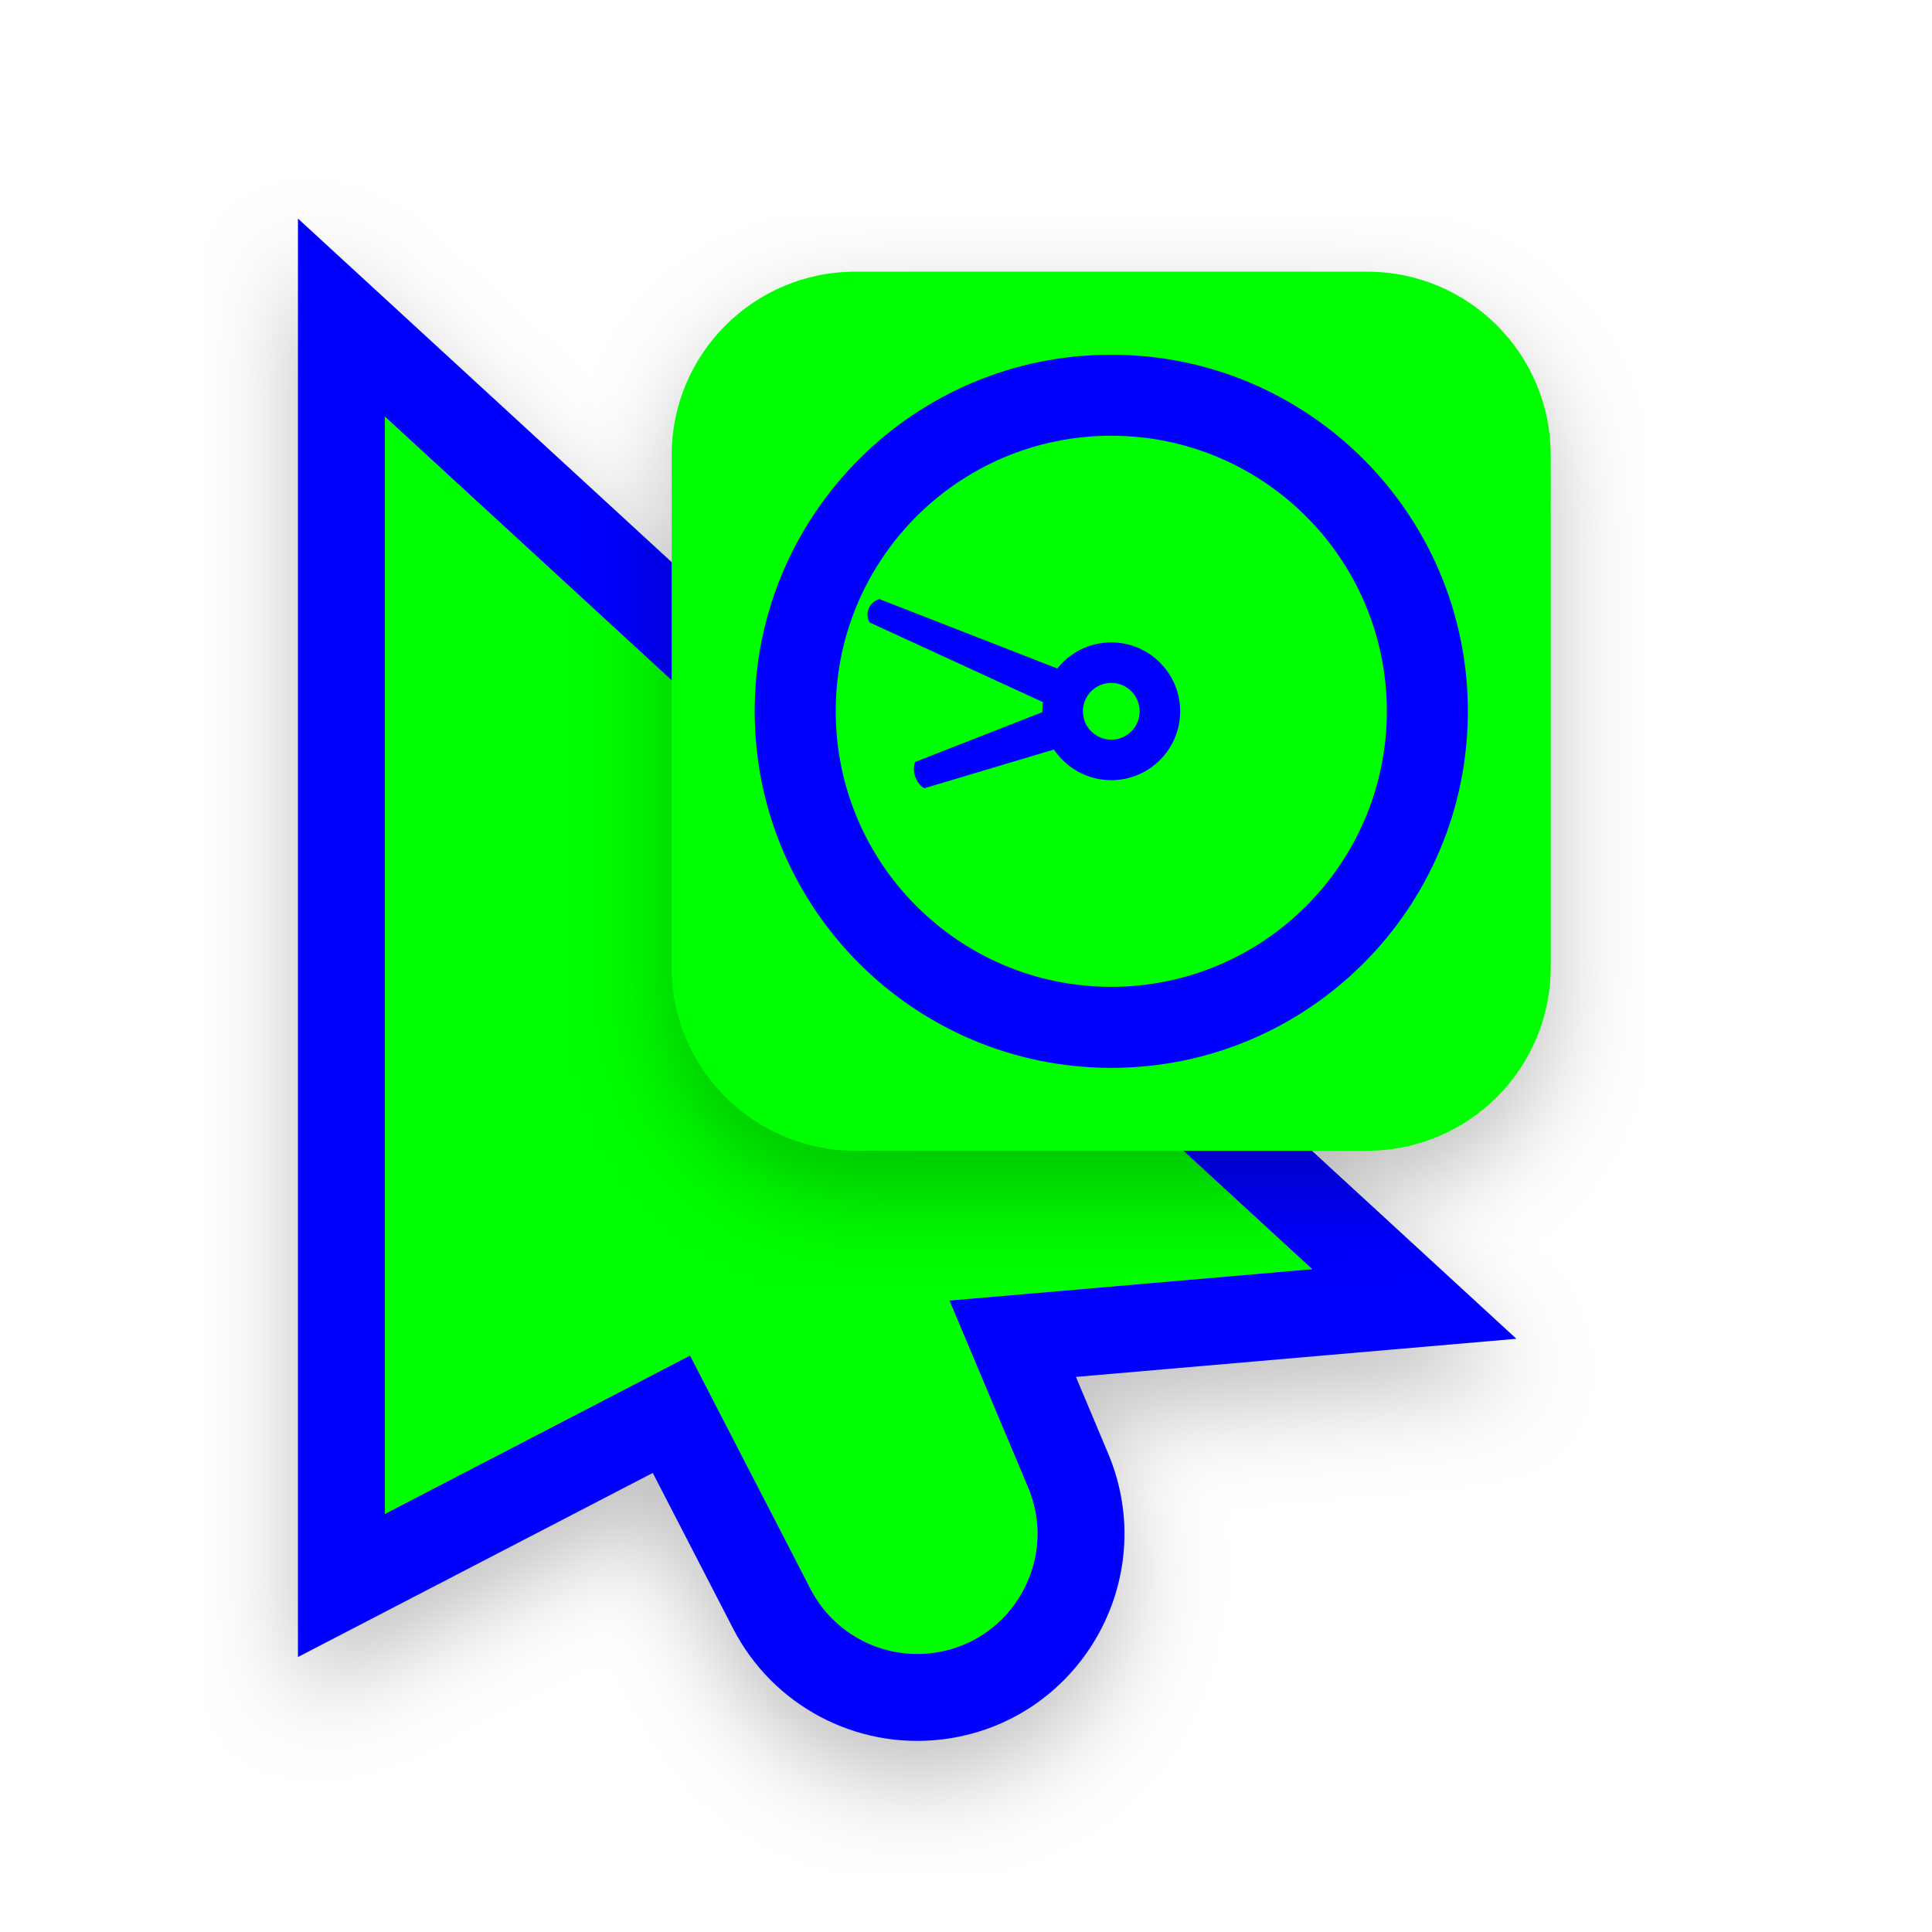
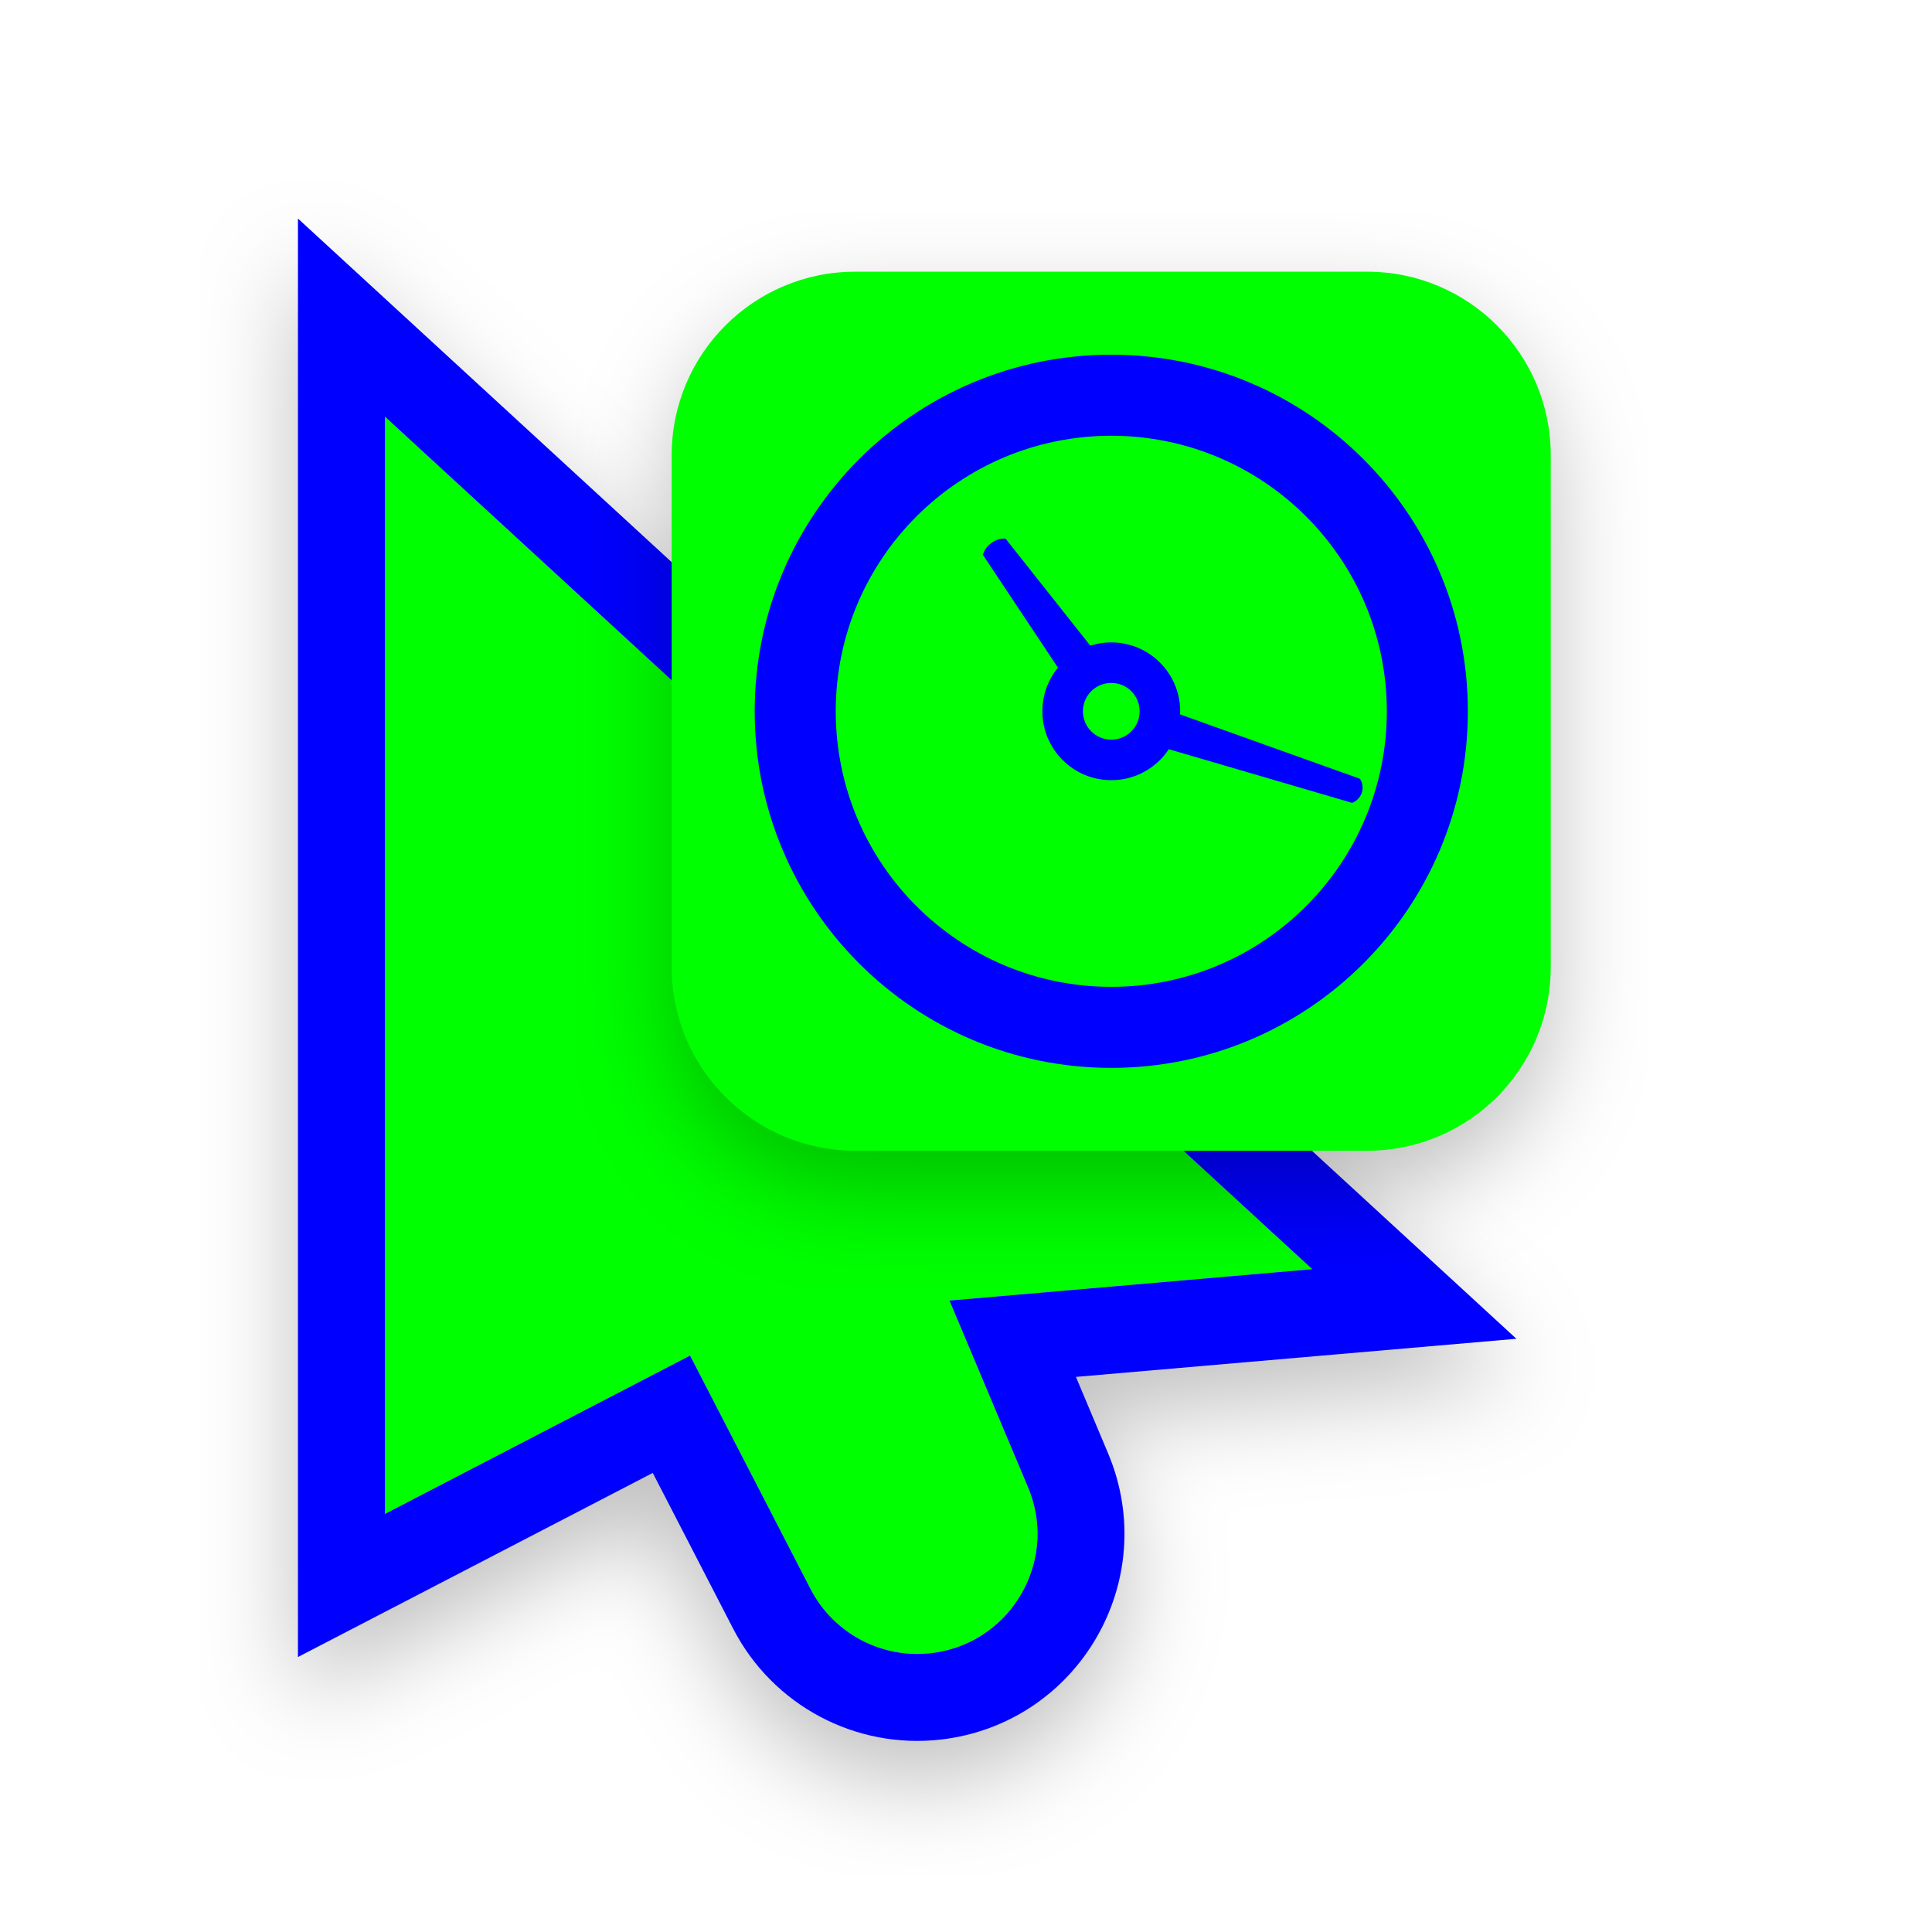
<svg xmlns="http://www.w3.org/2000/svg" width="256" height="256" viewBox="0 0 256 256" fill="none">
-   <g filter="url(#filter0_d_2943_1408)">
+   <g filter="url(#filter0_d_2952_2185)">
    <path d="M51 55.2L173.88 168.173L101.423 174.444L51 200.61V55.2Z" fill="#00FF00" />
    <path d="M88.76 174.444L124.064 168.173L136.217 197.062C140.33 206.84 133.911 217.831 123.374 219.052V219.052C116.794 219.815 110.429 216.425 107.391 210.539L88.76 174.444Z" fill="#00FF00" />
    <path d="M54.898 50.96L45.24 42.08V55.2V200.61V210.088L53.653 205.723L88.965 187.398L102.273 213.181C106.41 221.196 115.077 225.813 124.037 224.774C138.387 223.11 147.128 208.144 141.526 194.828L134.19 177.39L174.377 173.912L187.406 172.785L177.778 163.933L54.898 50.96Z" stroke="#0000FF" stroke-width="11.52" />
  </g>
-   <g filter="url(#filter1_d_2943_1408)">
+   <g filter="url(#filter1_d_2952_2185)">
    <rect x="89" y="36" width="116.48" height="116.48" rx="24.32" fill="#00FF00" />
  </g>
-   <path fill-rule="evenodd" clip-rule="evenodd" d="M140.308 93.51L121.272 100.959C121.272 100.959 120.87 101.747 121.271 102.912C121.672 104.076 122.474 104.449 122.474 104.449L141.841 98.665C141.334 98.044 140.926 97.325 140.65 96.523C140.306 95.522 140.202 94.497 140.308 93.51Z" fill="#0000FF" />
-   <path fill-rule="evenodd" clip-rule="evenodd" d="M142.22 89.408L116.527 79.386C116.527 79.386 115.561 79.583 115.124 80.613C114.686 81.644 115.215 82.475 115.215 82.475L140.273 93.996C140.303 93.168 140.482 92.331 140.825 91.523C141.168 90.715 141.645 90.005 142.22 89.408Z" fill="#0000FF" />
-   <path fill-rule="evenodd" clip-rule="evenodd" d="M147.25 90.492C145.174 90.492 143.491 92.174 143.491 94.25C143.491 96.326 145.174 98.009 147.25 98.009C149.326 98.009 151.008 96.326 151.008 94.25C151.008 92.174 149.326 90.492 147.25 90.492ZM138.122 94.25C138.122 89.209 142.209 85.122 147.25 85.122C152.291 85.122 156.378 89.209 156.378 94.25C156.378 99.291 152.291 103.378 147.25 103.378C142.209 103.378 138.122 99.291 138.122 94.25Z" fill="#0000FF" />
+   <path fill-rule="evenodd" clip-rule="evenodd" d="M145.927 87.394L133.239 71.369C133.239 71.369 132.368 71.214 131.371 71.938C130.375 72.662 130.252 73.538 130.252 73.538L141.446 90.368C141.892 89.702 142.461 89.102 143.147 88.603C144.003 87.981 144.953 87.582 145.927 87.394Z" fill="#0000FF" />
+   <path fill-rule="evenodd" clip-rule="evenodd" d="M152.683 98.635L179.152 106.38C179.152 106.38 180.096 106.1 180.442 105.035C180.788 103.97 180.189 103.188 180.189 103.188L154.223 93.895C154.265 94.723 154.16 95.572 153.888 96.407C153.617 97.242 153.203 97.991 152.683 98.635Z" fill="#0000FF" />
+   <path fill-rule="evenodd" clip-rule="evenodd" d="M147.25 90.491C145.174 90.491 143.492 92.174 143.492 94.25C143.492 96.326 145.174 98.008 147.25 98.008C149.326 98.008 151.009 96.326 151.009 94.25C151.009 92.174 149.326 90.491 147.25 90.491ZM138.122 94.25C138.122 89.209 142.209 85.122 147.25 85.122C152.291 85.122 156.378 89.209 156.378 94.25C156.378 99.291 152.291 103.378 147.25 103.378C142.209 103.378 138.122 99.291 138.122 94.25Z" fill="#0000FF" />
  <path fill-rule="evenodd" clip-rule="evenodd" d="M147.25 57.739C127.085 57.739 110.739 74.085 110.739 94.25C110.739 114.415 127.085 130.761 147.25 130.761C167.415 130.761 183.761 114.415 183.761 94.25C183.761 74.085 167.415 57.739 147.25 57.739ZM100 94.25C100 68.154 121.155 47 147.25 47C173.345 47 194.5 68.154 194.5 94.25C194.5 120.345 173.345 141.5 147.25 141.5C121.155 141.5 100 120.345 100 94.25Z" fill="#0000FF" />
  <defs>
-     <filter id="filter0_d_2943_1408" x="26.68" y="21.28" width="187.052" height="227.319" filterUnits="userSpaceOnUse" color-interpolation-filters="sRGB">
+     <filter id="filter0_d_2952_2185" x="26.68" y="21.28" width="187.052" height="227.319" filterUnits="userSpaceOnUse" color-interpolation-filters="sRGB">
      <feFlood flood-opacity="0" result="BackgroundImageFix" />
      <feColorMatrix in="SourceAlpha" type="matrix" values="0 0 0 0 0 0 0 0 0 0 0 0 0 0 0 0 0 0 127 0" result="hardAlpha" />
      <feOffset dy="5.12" />
      <feGaussianBlur stdDeviation="6.4" />
      <feColorMatrix type="matrix" values="0 0 0 0 0 0 0 0 0 0 0 0 0 0 0 0 0 0 0.25 0" />
-       <feBlend mode="normal" in2="BackgroundImageFix" result="effect1_dropShadow_2943_1408" />
-       <feBlend mode="normal" in="SourceGraphic" in2="effect1_dropShadow_2943_1408" result="shape" />
+       <feBlend mode="normal" in2="BackgroundImageFix" result="effect1_dropShadow_2952_2185" />
+       <feBlend mode="normal" in="SourceGraphic" in2="effect1_dropShadow_2952_2185" result="shape" />
    </filter>
-     <filter id="filter1_d_2943_1408" x="76.2" y="28.32" width="142.08" height="142.08" filterUnits="userSpaceOnUse" color-interpolation-filters="sRGB">
+     <filter id="filter1_d_2952_2185" x="76.2" y="28.32" width="142.08" height="142.08" filterUnits="userSpaceOnUse" color-interpolation-filters="sRGB">
      <feFlood flood-opacity="0" result="BackgroundImageFix" />
      <feColorMatrix in="SourceAlpha" type="matrix" values="0 0 0 0 0 0 0 0 0 0 0 0 0 0 0 0 0 0 127 0" result="hardAlpha" />
      <feOffset dy="5.12" />
      <feGaussianBlur stdDeviation="6.4" />
      <feColorMatrix type="matrix" values="0 0 0 0 0 0 0 0 0 0 0 0 0 0 0 0 0 0 0.25 0" />
-       <feBlend mode="normal" in2="BackgroundImageFix" result="effect1_dropShadow_2943_1408" />
-       <feBlend mode="normal" in="SourceGraphic" in2="effect1_dropShadow_2943_1408" result="shape" />
+       <feBlend mode="normal" in2="BackgroundImageFix" result="effect1_dropShadow_2952_2185" />
+       <feBlend mode="normal" in="SourceGraphic" in2="effect1_dropShadow_2952_2185" result="shape" />
    </filter>
  </defs>
</svg>
